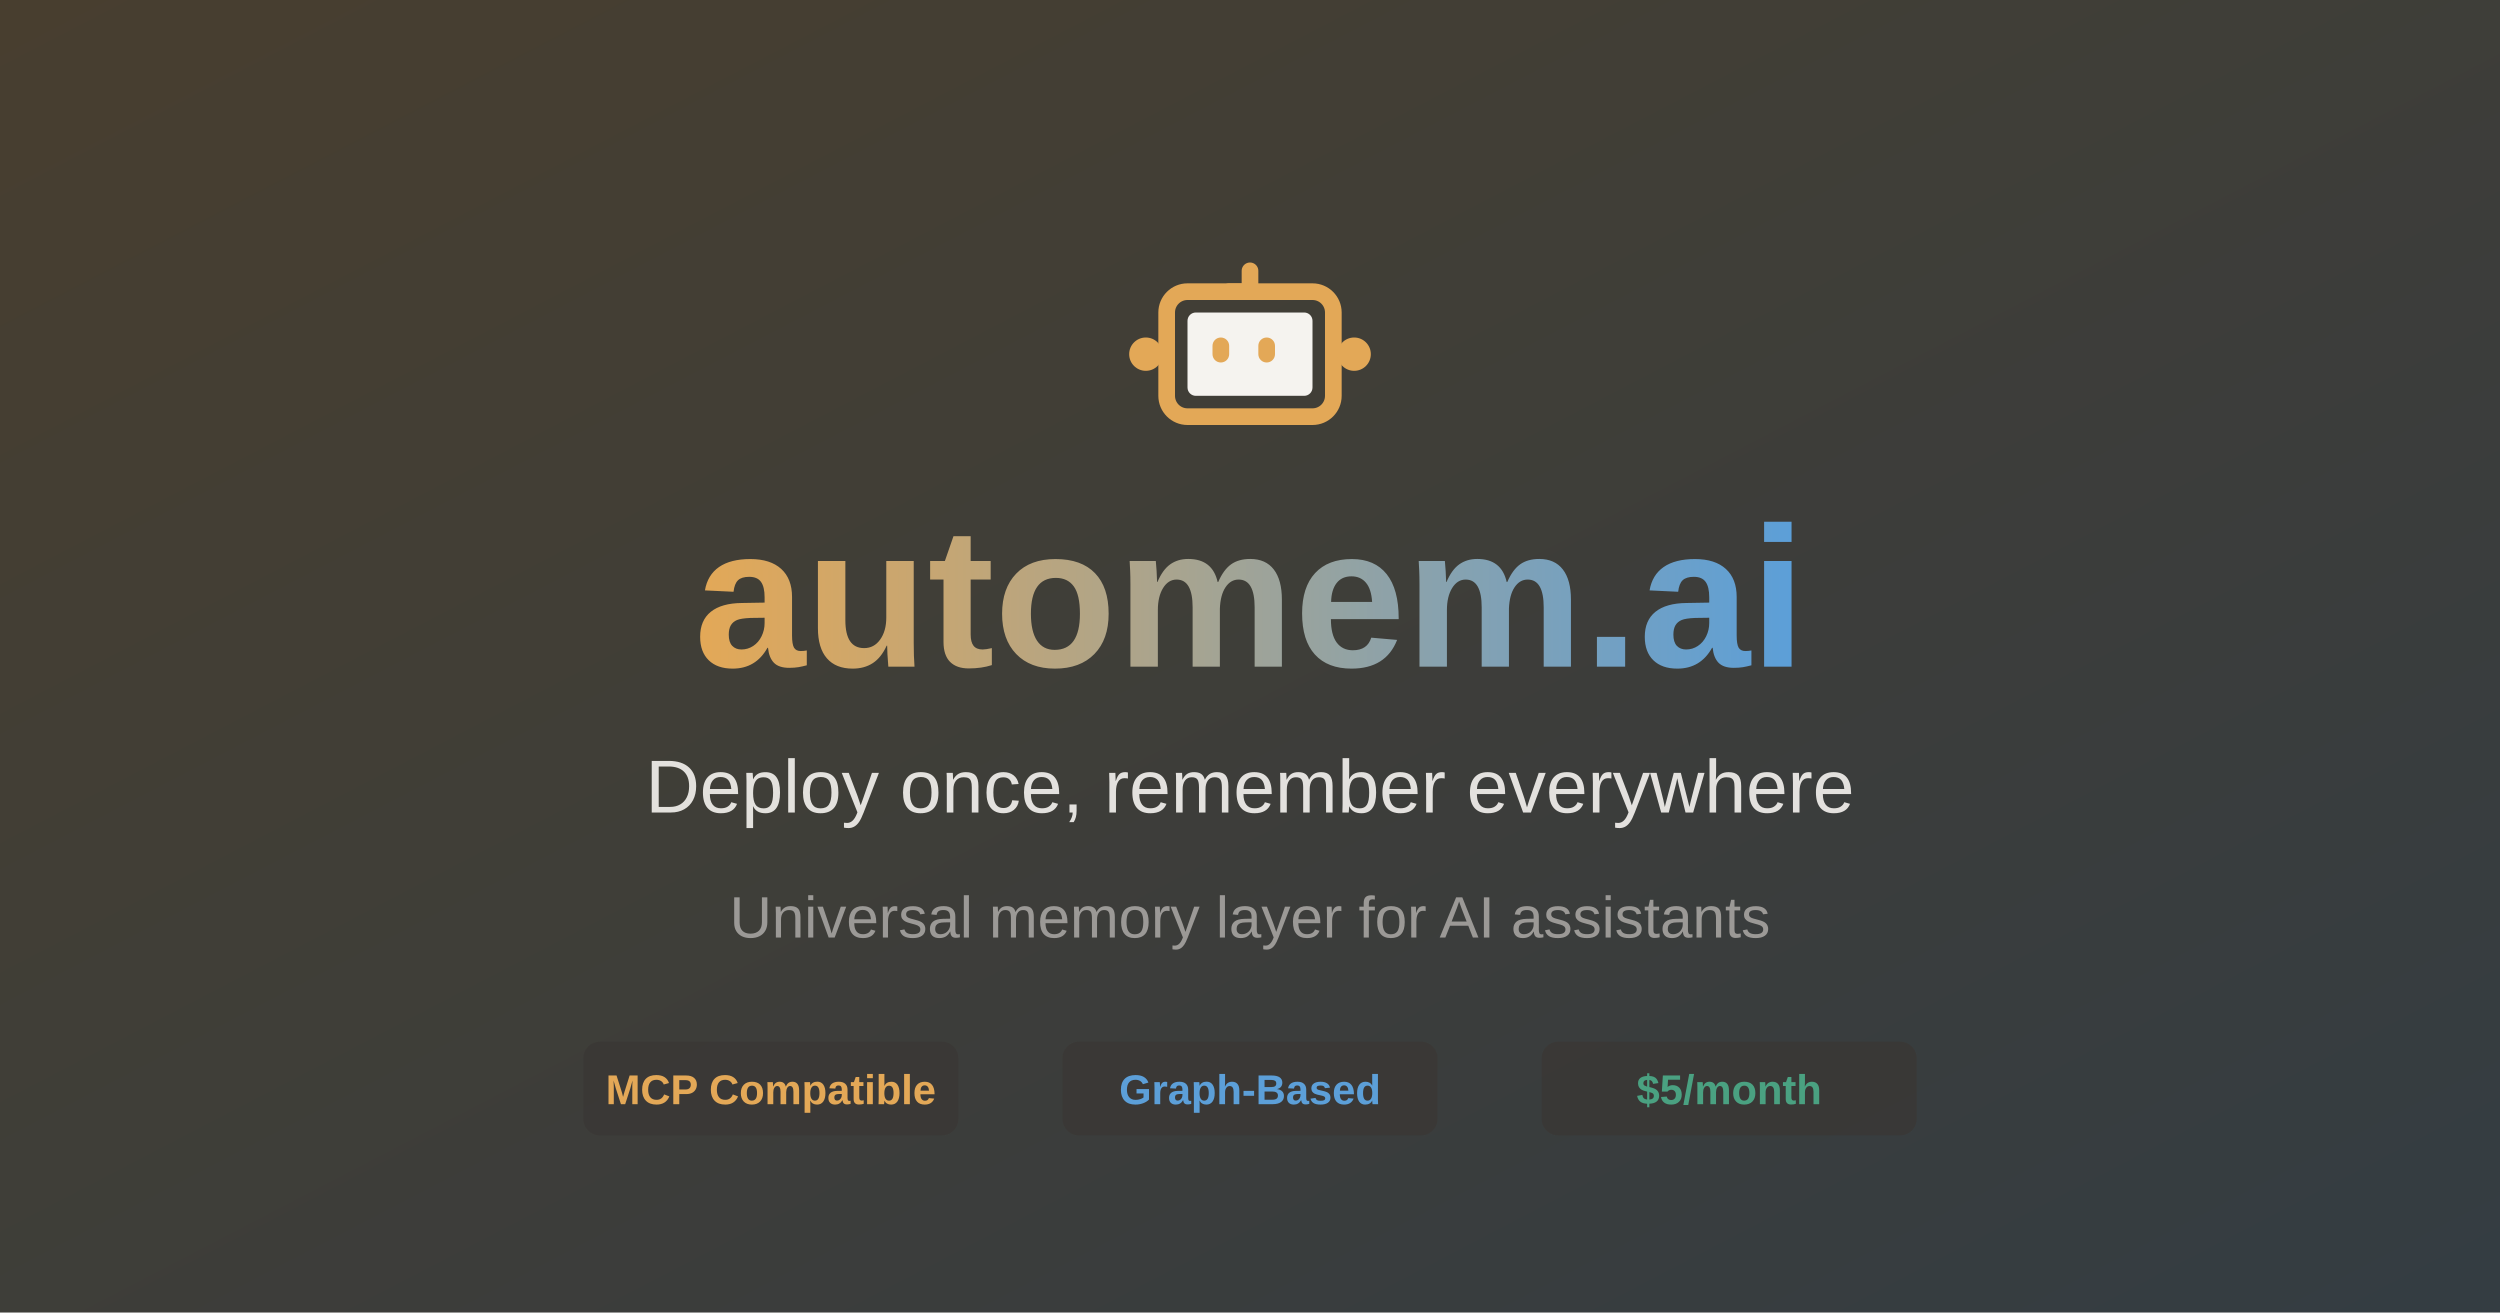
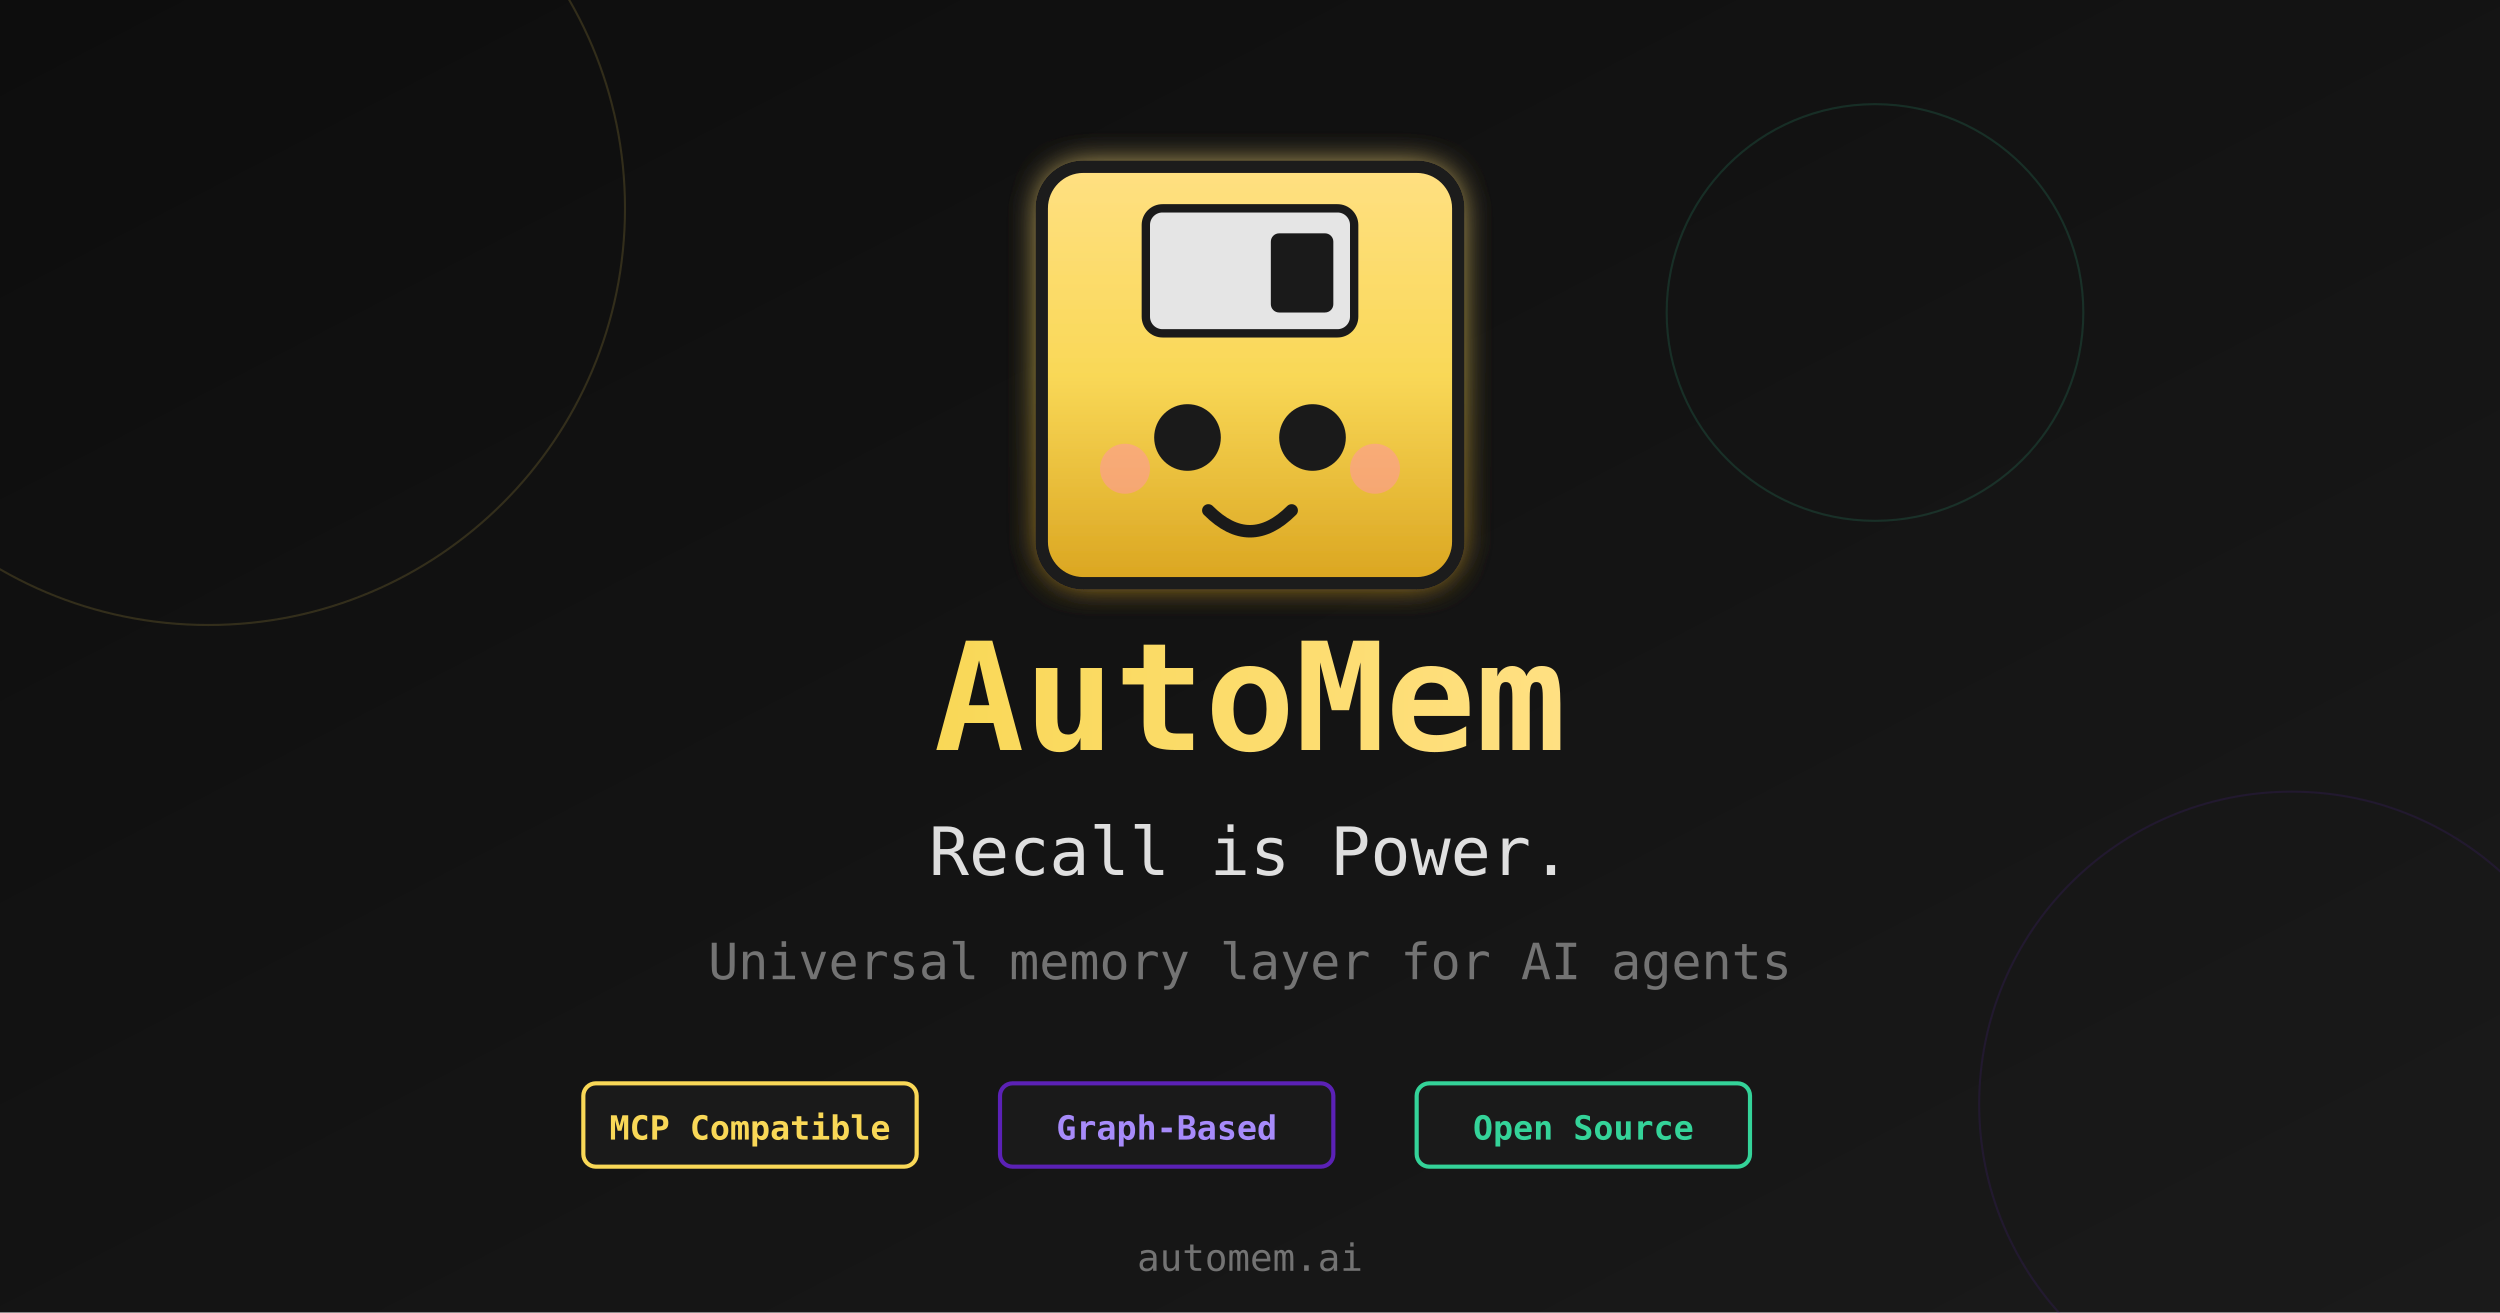
<svg xmlns="http://www.w3.org/2000/svg" width="1200" height="630" viewBox="0 0 1200 630">
-   <rect width="1200" height="630" fill="#2D2B28" />
  <defs>
-     <linearGradient id="grad1" x1="0%" y1="0%" x2="100%" y2="100%">
-       <stop offset="0%" style="stop-color:#E3A857;stop-opacity:0.15" />
-       <stop offset="100%" style="stop-color:#5C9FD8;stop-opacity:0.15" />
+     <linearGradient id="bgGrad" x1="0%" y1="0%" x2="100%" y2="100%">
+       <stop offset="0%" style="stop-color:#0d0d0d" />
+       <stop offset="100%" style="stop-color:#1a1a1a" />
    </linearGradient>
-     <linearGradient id="textGrad" x1="0%" y1="0%" x2="100%" y2="0%">
-       <stop offset="0%" style="stop-color:#E3A857" />
-       <stop offset="100%" style="stop-color:#5C9FD8" />
+     <linearGradient id="diskGold" x1="0%" y1="0%" x2="0%" y2="100%">
+       <stop offset="0%" style="stop-color:#FFE082" />
+       <stop offset="50%" style="stop-color:#F9D857" />
+       <stop offset="100%" style="stop-color:#DAA520" />
    </linearGradient>
+     <linearGradient id="titleGrad" x1="0%" y1="0%" x2="100%" y2="0%">
+       <stop offset="0%" style="stop-color:#F9D857" />
+       <stop offset="100%" style="stop-color:#FFE082" />
+     </linearGradient>
+     <filter id="glow">
+       <feGaussianBlur stdDeviation="8" result="coloredBlur" />
+       <feMerge>
+         <feMergeNode in="coloredBlur" />
+         <feMergeNode in="SourceGraphic" />
+       </feMerge>
+     </filter>
  </defs>
-   <rect width="1200" height="630" fill="url(#grad1)" />
-   <g transform="translate(550, 120)">
-     <rect x="10" y="20" width="80" height="60" rx="10" fill="none" stroke="#E3A857" stroke-width="8" />
-     <rect x="20" y="30" width="60" height="40" rx="4" fill="#F5F3EF" />
-     <rect x="32" y="42" width="8" height="12" rx="4" fill="#E3A857" />
-     <rect x="54" y="42" width="8" height="12" rx="4" fill="#E3A857" />
-     <path d="M 50 10 L 50 20 L 40 20" fill="none" stroke="#E3A857" stroke-width="8" stroke-linecap="round" />
-     <circle cx="0" cy="50" r="8" fill="#E3A857" />
-     <circle cx="100" cy="50" r="8" fill="#E3A857" />
+   <rect width="1200" height="630" fill="url(#bgGrad)" />
+   <g opacity="0.15">
+     <circle cx="100" cy="100" r="200" fill="none" stroke="#F9D857" stroke-width="1" />
+     <circle cx="1100" cy="530" r="150" fill="none" stroke="#5B21B6" stroke-width="1" />
+     <circle cx="900" cy="150" r="100" fill="none" stroke="#34D399" stroke-width="1" />
  </g>
-   <text x="600" y="320" font-family="Arial, Helvetica, sans-serif" font-size="96" font-weight="700" text-anchor="middle" fill="url(#textGrad)">
-     automem.ai
+   <g transform="translate(500, 80)">
+     <rect x="0" y="0" width="200" height="200" rx="20" fill="url(#diskGold)" stroke="#1a1a1a" stroke-width="6" filter="url(#glow)" />
+     <rect x="50" y="20" width="100" height="60" rx="8" fill="#e5e5e5" stroke="#1a1a1a" stroke-width="4" />
+     <rect x="110" y="32" width="30" height="38" rx="4" fill="#1a1a1a" />
+     <circle cx="70" cy="130" r="16" fill="#1a1a1a" />
+     <circle cx="130" cy="130" r="16" fill="#1a1a1a" />
+     <path d="M80 165 Q100 185 120 165" stroke="#1a1a1a" stroke-width="6" fill="none" stroke-linecap="round" />
+     <circle cx="40" cy="145" r="12" fill="#ff9999" opacity="0.6" />
+     <circle cx="160" cy="145" r="12" fill="#ff9999" opacity="0.6" />
+   </g>
+   <text x="600" y="360" font-family="'JetBrains Mono', monospace" font-size="72" font-weight="700" text-anchor="middle" fill="url(#titleGrad)">
+     AutoMem
  </text>
-   <text x="600" y="390" font-family="Arial, Helvetica, sans-serif" font-size="36" font-weight="500" text-anchor="middle" fill="#F5F3EF" opacity="0.9">
-     Deploy once, remember everywhere
+   <text x="600" y="420" font-family="'JetBrains Mono', monospace" font-size="32" font-weight="500" text-anchor="middle" fill="#f5f5f5" opacity="0.9">
+     Recall is Power.
  </text>
-   <text x="600" y="450" font-family="Arial, Helvetica, sans-serif" font-size="28" font-weight="400" text-anchor="middle" fill="#9B9996">
-     Universal memory layer for AI assistants
+   <text x="600" y="470" font-family="'JetBrains Mono', monospace" font-size="24" font-weight="400" text-anchor="middle" fill="#737373">
+     Universal memory layer for AI agents
  </text>
-   <g transform="translate(280, 500)">
-     <rect x="0" y="0" width="180" height="45" rx="8" fill="#3A3734" opacity="0.8" />
-     <text x="90" y="30" font-family="Arial, Helvetica, sans-serif" font-size="20" font-weight="600" text-anchor="middle" fill="#E3A857">
+   <g transform="translate(280, 520)">
+     <rect x="0" y="0" width="160" height="40" rx="6" fill="#1a1a1a" stroke="#F9D857" stroke-width="2" />
+     <text x="80" y="27" font-family="'JetBrains Mono', monospace" font-size="16" font-weight="600" text-anchor="middle" fill="#F9D857">
      MCP Compatible
    </text>
  </g>
-   <g transform="translate(510, 500)">
-     <rect x="0" y="0" width="180" height="45" rx="8" fill="#3A3734" opacity="0.8" />
-     <text x="90" y="30" font-family="Arial, Helvetica, sans-serif" font-size="20" font-weight="600" text-anchor="middle" fill="#5C9FD8">
+   <g transform="translate(480, 520)">
+     <rect x="0" y="0" width="160" height="40" rx="6" fill="#1a1a1a" stroke="#5B21B6" stroke-width="2" />
+     <text x="80" y="27" font-family="'JetBrains Mono', monospace" font-size="16" font-weight="600" text-anchor="middle" fill="#a78bfa">
      Graph-Based
    </text>
  </g>
-   <g transform="translate(740, 500)">
-     <rect x="0" y="0" width="180" height="45" rx="8" fill="#3A3734" opacity="0.8" />
-     <text x="90" y="30" font-family="Arial, Helvetica, sans-serif" font-size="20" font-weight="600" text-anchor="middle" fill="#4AA181">
-       $5/month
+   <g transform="translate(680, 520)">
+     <rect x="0" y="0" width="160" height="40" rx="6" fill="#1a1a1a" stroke="#34D399" stroke-width="2" />
+     <text x="80" y="27" font-family="'JetBrains Mono', monospace" font-size="16" font-weight="600" text-anchor="middle" fill="#34D399">
+       Open Source
    </text>
  </g>
+   <text x="600" y="610" font-family="'JetBrains Mono', monospace" font-size="18" text-anchor="middle" fill="#737373">
+     automem.ai
+   </text>
</svg>
